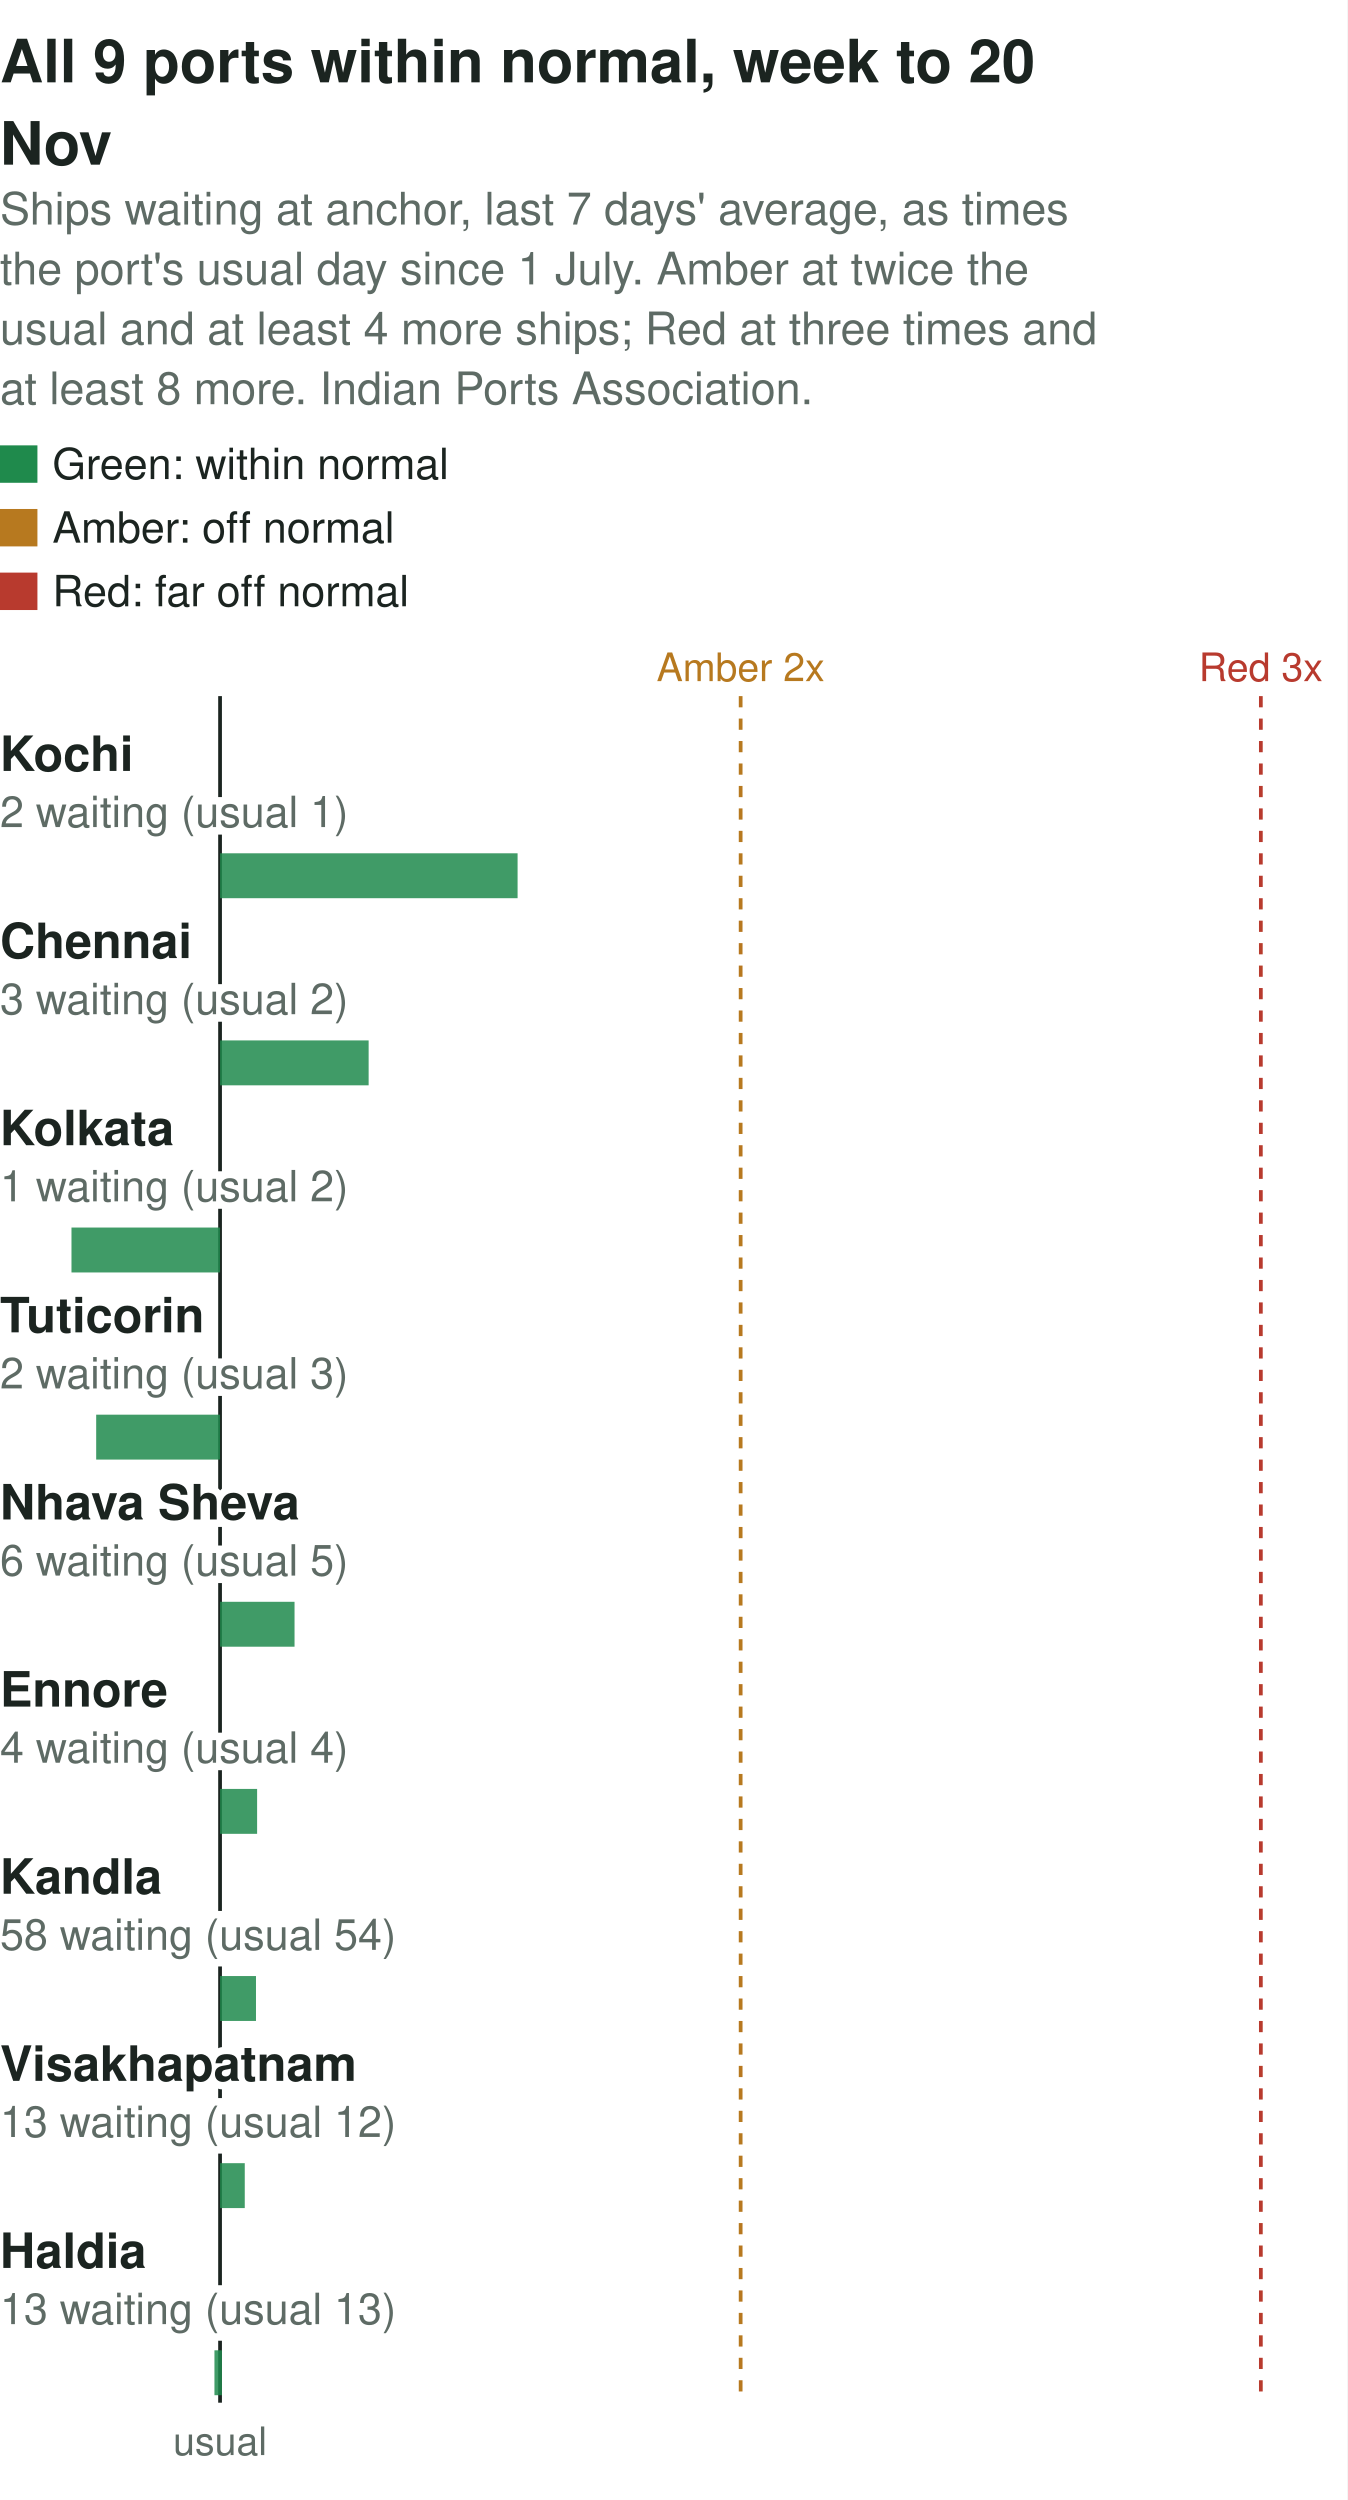
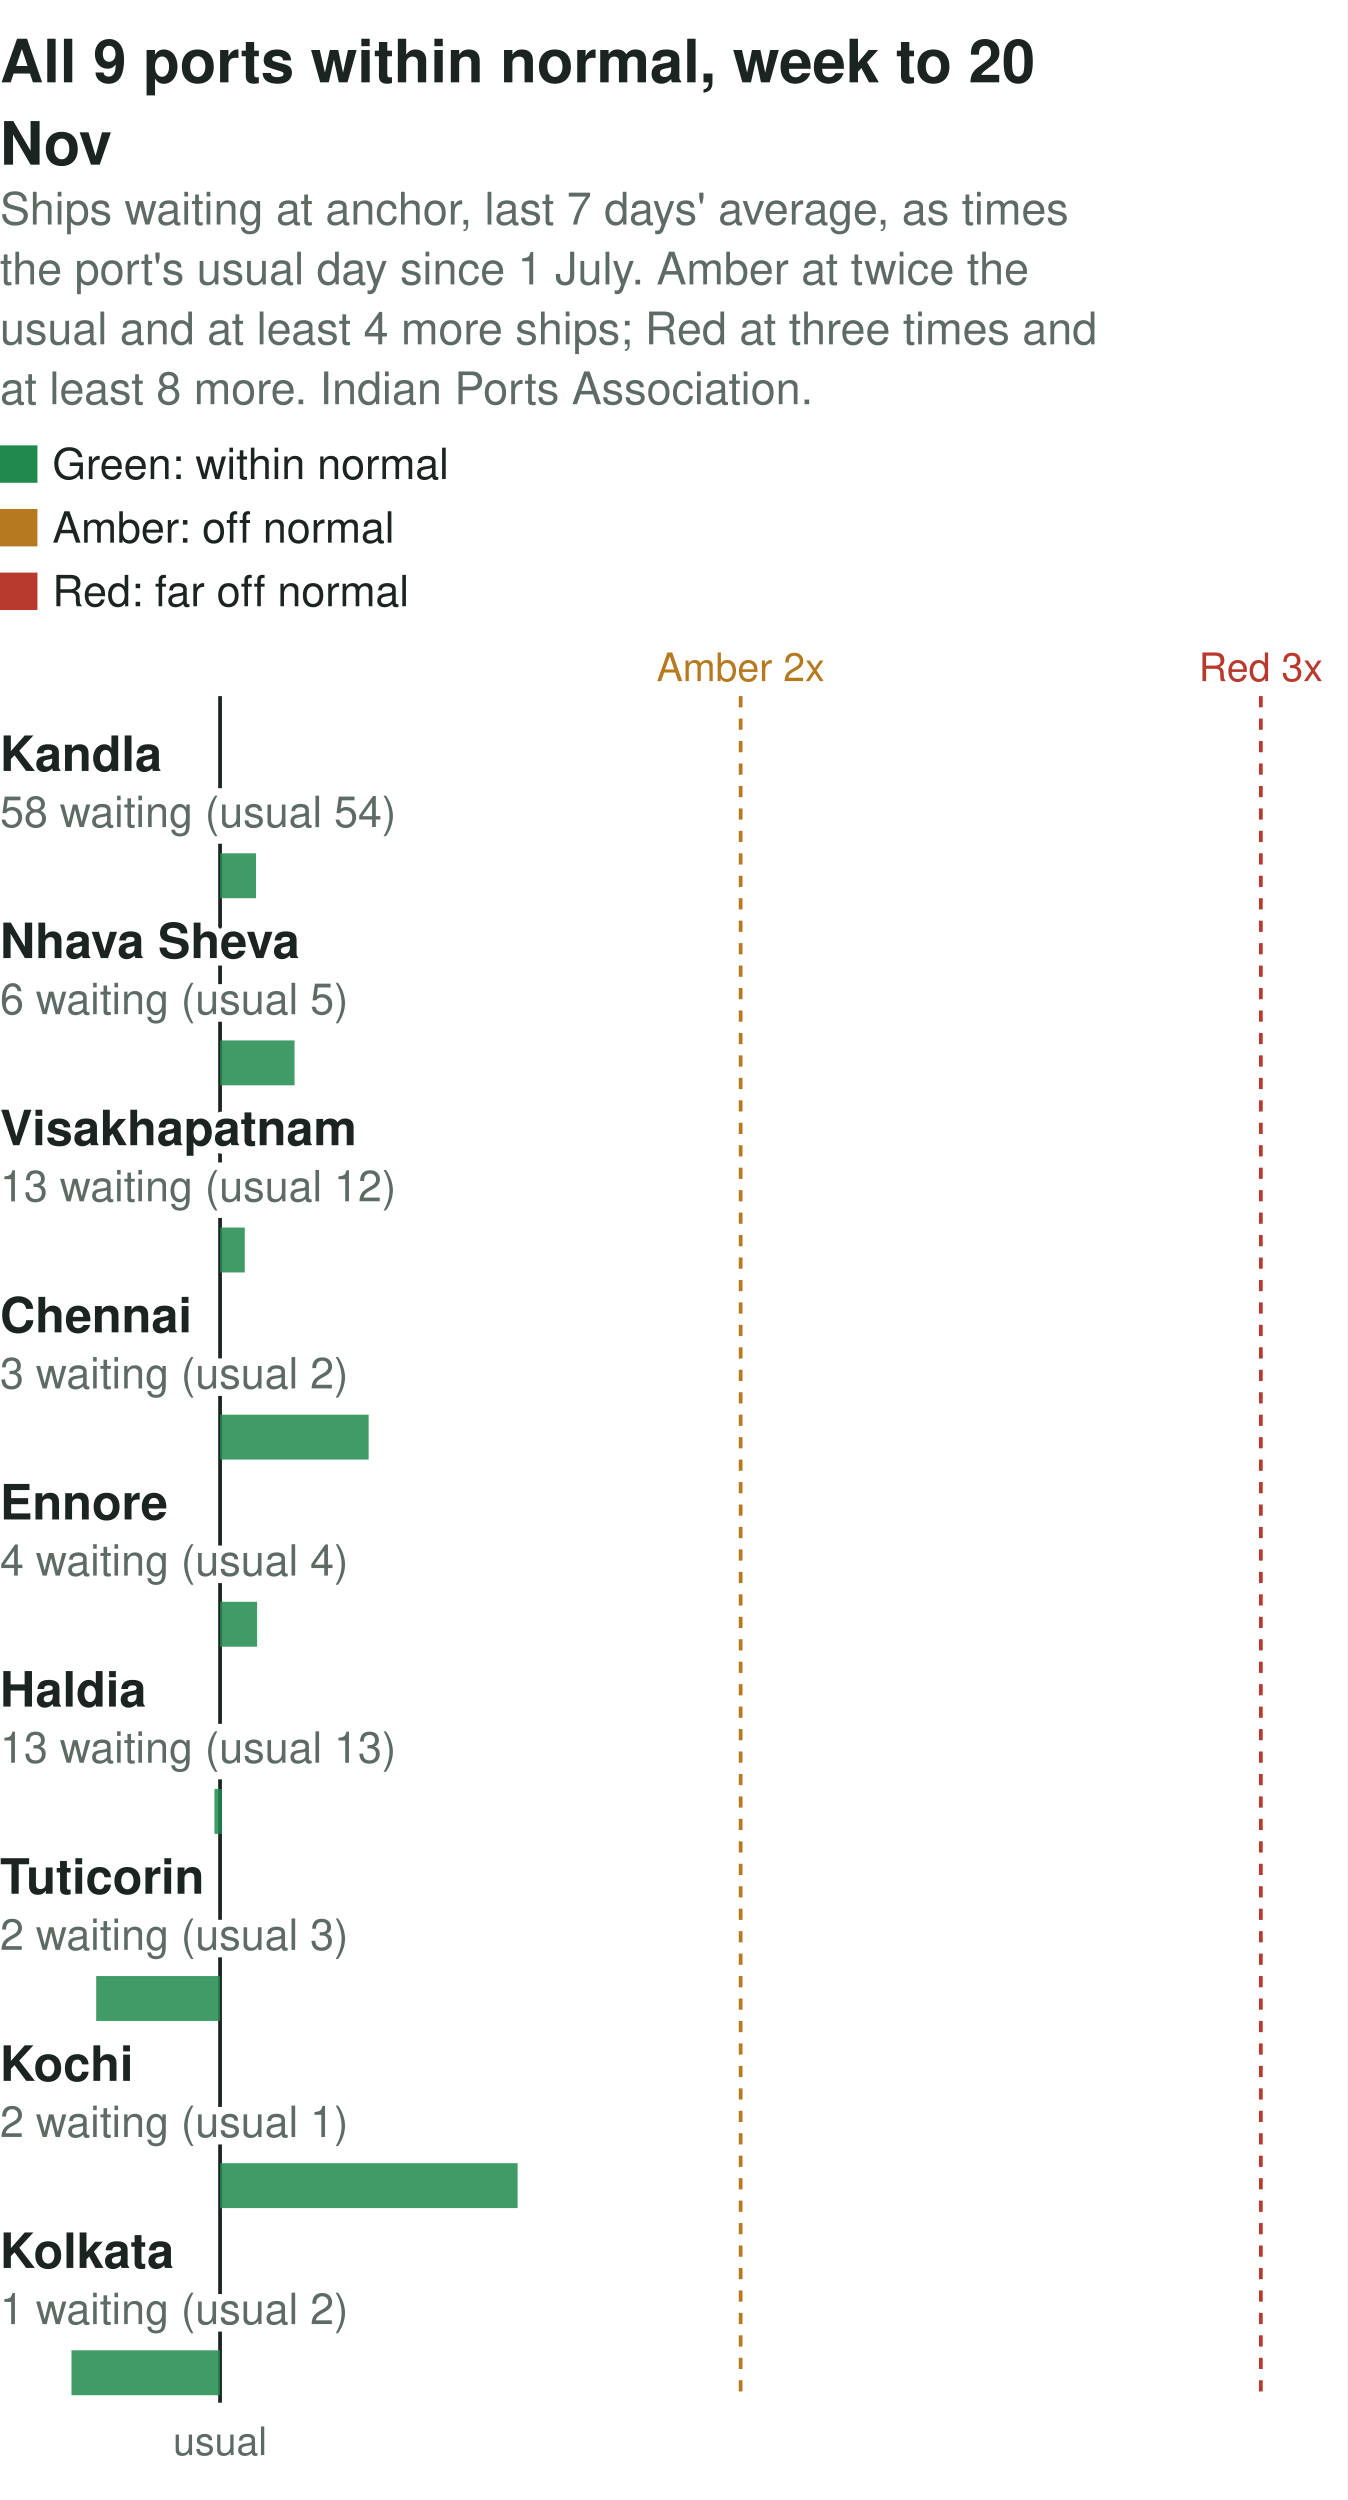
<svg xmlns="http://www.w3.org/2000/svg" width="360" height="668" viewBox="0 0 360 668">
  <rect width="100%" height="100%" fill="#fff" />
  <text x="0" y="22" font-family="IBM Plex Sans,Helvetica,Arial,sans-serif" font-size="16" font-weight="700" fill="#1B2420">All 9 ports within normal, week to 20</text>
  <text x="0" y="44" font-family="IBM Plex Sans,Helvetica,Arial,sans-serif" font-size="16" font-weight="700" fill="#1B2420">Nov</text>
  <text x="0" y="60" font-family="IBM Plex Sans,Helvetica,Arial,sans-serif" font-size="12" fill="#5E6B65">Ships waiting at anchor, last 7 days' average, as times</text>
  <text x="0" y="76" font-family="IBM Plex Sans,Helvetica,Arial,sans-serif" font-size="12" fill="#5E6B65">the port's usual day since 1 July. Amber at twice the</text>
  <text x="0" y="92" font-family="IBM Plex Sans,Helvetica,Arial,sans-serif" font-size="12" fill="#5E6B65">usual and at least 4 more ships; Red at three times and</text>
  <text x="0" y="108" font-family="IBM Plex Sans,Helvetica,Arial,sans-serif" font-size="12" fill="#5E6B65">at least 8 more. Indian Ports Association.</text>
  <rect x="0" y="119" width="10" height="10" fill="#1F8A4C" />
  <text x="14" y="128" font-family="IBM Plex Sans,Helvetica,Arial,sans-serif" font-size="11.5" fill="#1B2420">Green: within normal</text>
  <rect x="0" y="136" width="10" height="10" fill="#B7791F" />
  <text x="14" y="145" font-family="IBM Plex Sans,Helvetica,Arial,sans-serif" font-size="11.5" fill="#1B2420">Amber: off normal</text>
  <rect x="0" y="153" width="10" height="10" fill="#B83A2E" />
  <text x="14" y="162" font-family="IBM Plex Sans,Helvetica,Arial,sans-serif" font-size="11.5" fill="#1B2420">Red: far off normal</text>
  <line x1="197.9" y1="186" x2="197.9" y2="642" stroke="#B7791F" stroke-dasharray="3 3" />
  <text x="197.9" y="182" text-anchor="middle" font-family="IBM Plex Sans,Helvetica,Arial,sans-serif" font-size="10.5" fill="#B7791F">Amber 2x</text>
  <line x1="336.9" y1="186" x2="336.9" y2="642" stroke="#B83A2E" stroke-dasharray="3 3" />
  <text x="336.9" y="182" text-anchor="middle" font-family="IBM Plex Sans,Helvetica,Arial,sans-serif" font-size="10.5" fill="#B83A2E">Red 3x</text>
  <line x1="58.8" y1="186" x2="58.8" y2="642" stroke="#1B2420" />
  <text x="58.8" y="656" text-anchor="middle" font-family="IBM Plex Sans,Helvetica,Arial,sans-serif" font-size="10.5" fill="#5E6B65">usual</text>
-   <text x="0" y="206" font-family="IBM Plex Sans,Helvetica,Arial,sans-serif" font-size="13" font-weight="700" fill="#1B2420" stroke="#fff" stroke-width="4" paint-order="stroke">Kochi</text>
-   <text x="0" y="221" font-family="IBM Plex Sans,Helvetica,Arial,sans-serif" font-size="11.5" fill="#5E6B65" stroke="#fff" stroke-width="4" paint-order="stroke">2 waiting (usual 1)</text>
-   <rect x="58.8" y="228" width="79.5" height="12" fill="#1F8A4C" opacity=".85" />
-   <text x="0" y="256" font-family="IBM Plex Sans,Helvetica,Arial,sans-serif" font-size="13" font-weight="700" fill="#1B2420" stroke="#fff" stroke-width="4" paint-order="stroke">Chennai</text>
-   <text x="0" y="271" font-family="IBM Plex Sans,Helvetica,Arial,sans-serif" font-size="11.5" fill="#5E6B65" stroke="#fff" stroke-width="4" paint-order="stroke">3 waiting (usual 2)</text>
-   <rect x="58.8" y="278" width="39.7" height="12" fill="#1F8A4C" opacity=".85" />
-   <text x="0" y="306" font-family="IBM Plex Sans,Helvetica,Arial,sans-serif" font-size="13" font-weight="700" fill="#1B2420" stroke="#fff" stroke-width="4" paint-order="stroke">Kolkata</text>
-   <text x="0" y="321" font-family="IBM Plex Sans,Helvetica,Arial,sans-serif" font-size="11.5" fill="#5E6B65" stroke="#fff" stroke-width="4" paint-order="stroke">1 waiting (usual 2)</text>
-   <rect x="19.1" y="328" width="39.7" height="12" fill="#1F8A4C" opacity=".85" />
-   <text x="0" y="356" font-family="IBM Plex Sans,Helvetica,Arial,sans-serif" font-size="13" font-weight="700" fill="#1B2420" stroke="#fff" stroke-width="4" paint-order="stroke">Tuticorin</text>
-   <text x="0" y="371" font-family="IBM Plex Sans,Helvetica,Arial,sans-serif" font-size="11.5" fill="#5E6B65" stroke="#fff" stroke-width="4" paint-order="stroke">2 waiting (usual 3)</text>
-   <rect x="25.7" y="378" width="33.1" height="12" fill="#1F8A4C" opacity=".85" />
-   <text x="0" y="406" font-family="IBM Plex Sans,Helvetica,Arial,sans-serif" font-size="13" font-weight="700" fill="#1B2420" stroke="#fff" stroke-width="4" paint-order="stroke">Nhava Sheva</text>
-   <text x="0" y="421" font-family="IBM Plex Sans,Helvetica,Arial,sans-serif" font-size="11.5" fill="#5E6B65" stroke="#fff" stroke-width="4" paint-order="stroke">6 waiting (usual 5)</text>
-   <rect x="58.8" y="428" width="19.9" height="12" fill="#1F8A4C" opacity=".85" />
-   <text x="0" y="456" font-family="IBM Plex Sans,Helvetica,Arial,sans-serif" font-size="13" font-weight="700" fill="#1B2420" stroke="#fff" stroke-width="4" paint-order="stroke">Ennore</text>
-   <text x="0" y="471" font-family="IBM Plex Sans,Helvetica,Arial,sans-serif" font-size="11.5" fill="#5E6B65" stroke="#fff" stroke-width="4" paint-order="stroke">4 waiting (usual 4)</text>
-   <rect x="58.8" y="478" width="9.9" height="12" fill="#1F8A4C" opacity=".85" />
-   <text x="0" y="506" font-family="IBM Plex Sans,Helvetica,Arial,sans-serif" font-size="13" font-weight="700" fill="#1B2420" stroke="#fff" stroke-width="4" paint-order="stroke">Kandla</text>
-   <text x="0" y="521" font-family="IBM Plex Sans,Helvetica,Arial,sans-serif" font-size="11.5" fill="#5E6B65" stroke="#fff" stroke-width="4" paint-order="stroke">58 waiting (usual 54)</text>
-   <rect x="58.8" y="528" width="9.6" height="12" fill="#1F8A4C" opacity=".85" />
-   <text x="0" y="556" font-family="IBM Plex Sans,Helvetica,Arial,sans-serif" font-size="13" font-weight="700" fill="#1B2420" stroke="#fff" stroke-width="4" paint-order="stroke">Visakhapatnam</text>
-   <text x="0" y="571" font-family="IBM Plex Sans,Helvetica,Arial,sans-serif" font-size="11.5" fill="#5E6B65" stroke="#fff" stroke-width="4" paint-order="stroke">13 waiting (usual 12)</text>
-   <rect x="58.8" y="578" width="6.6" height="12" fill="#1F8A4C" opacity=".85" />
-   <text x="0" y="606" font-family="IBM Plex Sans,Helvetica,Arial,sans-serif" font-size="13" font-weight="700" fill="#1B2420" stroke="#fff" stroke-width="4" paint-order="stroke">Haldia</text>
-   <text x="0" y="621" font-family="IBM Plex Sans,Helvetica,Arial,sans-serif" font-size="11.5" fill="#5E6B65" stroke="#fff" stroke-width="4" paint-order="stroke">13 waiting (usual 13)</text>
-   <rect x="57.3" y="628" width="2.0" height="12" fill="#1F8A4C" opacity=".85" />
+   <text x="0" y="206" font-family="IBM Plex Sans,Helvetica,Arial,sans-serif" font-size="13" font-weight="700" fill="#1B2420" stroke="#fff" stroke-width="4" paint-order="stroke">Kandla</text>
+   <text x="0" y="221" font-family="IBM Plex Sans,Helvetica,Arial,sans-serif" font-size="11.5" fill="#5E6B65" stroke="#fff" stroke-width="4" paint-order="stroke">58 waiting (usual 54)</text>
+   <rect x="58.8" y="228" width="9.6" height="12" fill="#1F8A4C" opacity=".85" />
+   <text x="0" y="256" font-family="IBM Plex Sans,Helvetica,Arial,sans-serif" font-size="13" font-weight="700" fill="#1B2420" stroke="#fff" stroke-width="4" paint-order="stroke">Nhava Sheva</text>
+   <text x="0" y="271" font-family="IBM Plex Sans,Helvetica,Arial,sans-serif" font-size="11.5" fill="#5E6B65" stroke="#fff" stroke-width="4" paint-order="stroke">6 waiting (usual 5)</text>
+   <rect x="58.8" y="278" width="19.9" height="12" fill="#1F8A4C" opacity=".85" />
+   <text x="0" y="306" font-family="IBM Plex Sans,Helvetica,Arial,sans-serif" font-size="13" font-weight="700" fill="#1B2420" stroke="#fff" stroke-width="4" paint-order="stroke">Visakhapatnam</text>
+   <text x="0" y="321" font-family="IBM Plex Sans,Helvetica,Arial,sans-serif" font-size="11.5" fill="#5E6B65" stroke="#fff" stroke-width="4" paint-order="stroke">13 waiting (usual 12)</text>
+   <rect x="58.8" y="328" width="6.6" height="12" fill="#1F8A4C" opacity=".85" />
+   <text x="0" y="356" font-family="IBM Plex Sans,Helvetica,Arial,sans-serif" font-size="13" font-weight="700" fill="#1B2420" stroke="#fff" stroke-width="4" paint-order="stroke">Chennai</text>
+   <text x="0" y="371" font-family="IBM Plex Sans,Helvetica,Arial,sans-serif" font-size="11.5" fill="#5E6B65" stroke="#fff" stroke-width="4" paint-order="stroke">3 waiting (usual 2)</text>
+   <rect x="58.8" y="378" width="39.7" height="12" fill="#1F8A4C" opacity=".85" />
+   <text x="0" y="406" font-family="IBM Plex Sans,Helvetica,Arial,sans-serif" font-size="13" font-weight="700" fill="#1B2420" stroke="#fff" stroke-width="4" paint-order="stroke">Ennore</text>
+   <text x="0" y="421" font-family="IBM Plex Sans,Helvetica,Arial,sans-serif" font-size="11.5" fill="#5E6B65" stroke="#fff" stroke-width="4" paint-order="stroke">4 waiting (usual 4)</text>
+   <rect x="58.8" y="428" width="9.9" height="12" fill="#1F8A4C" opacity=".85" />
+   <text x="0" y="456" font-family="IBM Plex Sans,Helvetica,Arial,sans-serif" font-size="13" font-weight="700" fill="#1B2420" stroke="#fff" stroke-width="4" paint-order="stroke">Haldia</text>
+   <text x="0" y="471" font-family="IBM Plex Sans,Helvetica,Arial,sans-serif" font-size="11.5" fill="#5E6B65" stroke="#fff" stroke-width="4" paint-order="stroke">13 waiting (usual 13)</text>
+   <rect x="57.3" y="478" width="2.0" height="12" fill="#1F8A4C" opacity=".85" />
+   <text x="0" y="506" font-family="IBM Plex Sans,Helvetica,Arial,sans-serif" font-size="13" font-weight="700" fill="#1B2420" stroke="#fff" stroke-width="4" paint-order="stroke">Tuticorin</text>
+   <text x="0" y="521" font-family="IBM Plex Sans,Helvetica,Arial,sans-serif" font-size="11.5" fill="#5E6B65" stroke="#fff" stroke-width="4" paint-order="stroke">2 waiting (usual 3)</text>
+   <rect x="25.7" y="528" width="33.1" height="12" fill="#1F8A4C" opacity=".85" />
+   <text x="0" y="556" font-family="IBM Plex Sans,Helvetica,Arial,sans-serif" font-size="13" font-weight="700" fill="#1B2420" stroke="#fff" stroke-width="4" paint-order="stroke">Kochi</text>
+   <text x="0" y="571" font-family="IBM Plex Sans,Helvetica,Arial,sans-serif" font-size="11.5" fill="#5E6B65" stroke="#fff" stroke-width="4" paint-order="stroke">2 waiting (usual 1)</text>
+   <rect x="58.8" y="578" width="79.5" height="12" fill="#1F8A4C" opacity=".85" />
+   <text x="0" y="606" font-family="IBM Plex Sans,Helvetica,Arial,sans-serif" font-size="13" font-weight="700" fill="#1B2420" stroke="#fff" stroke-width="4" paint-order="stroke">Kolkata</text>
+   <text x="0" y="621" font-family="IBM Plex Sans,Helvetica,Arial,sans-serif" font-size="11.5" fill="#5E6B65" stroke="#fff" stroke-width="4" paint-order="stroke">1 waiting (usual 2)</text>
+   <rect x="19.1" y="628" width="39.7" height="12" fill="#1F8A4C" opacity=".85" />
</svg>
